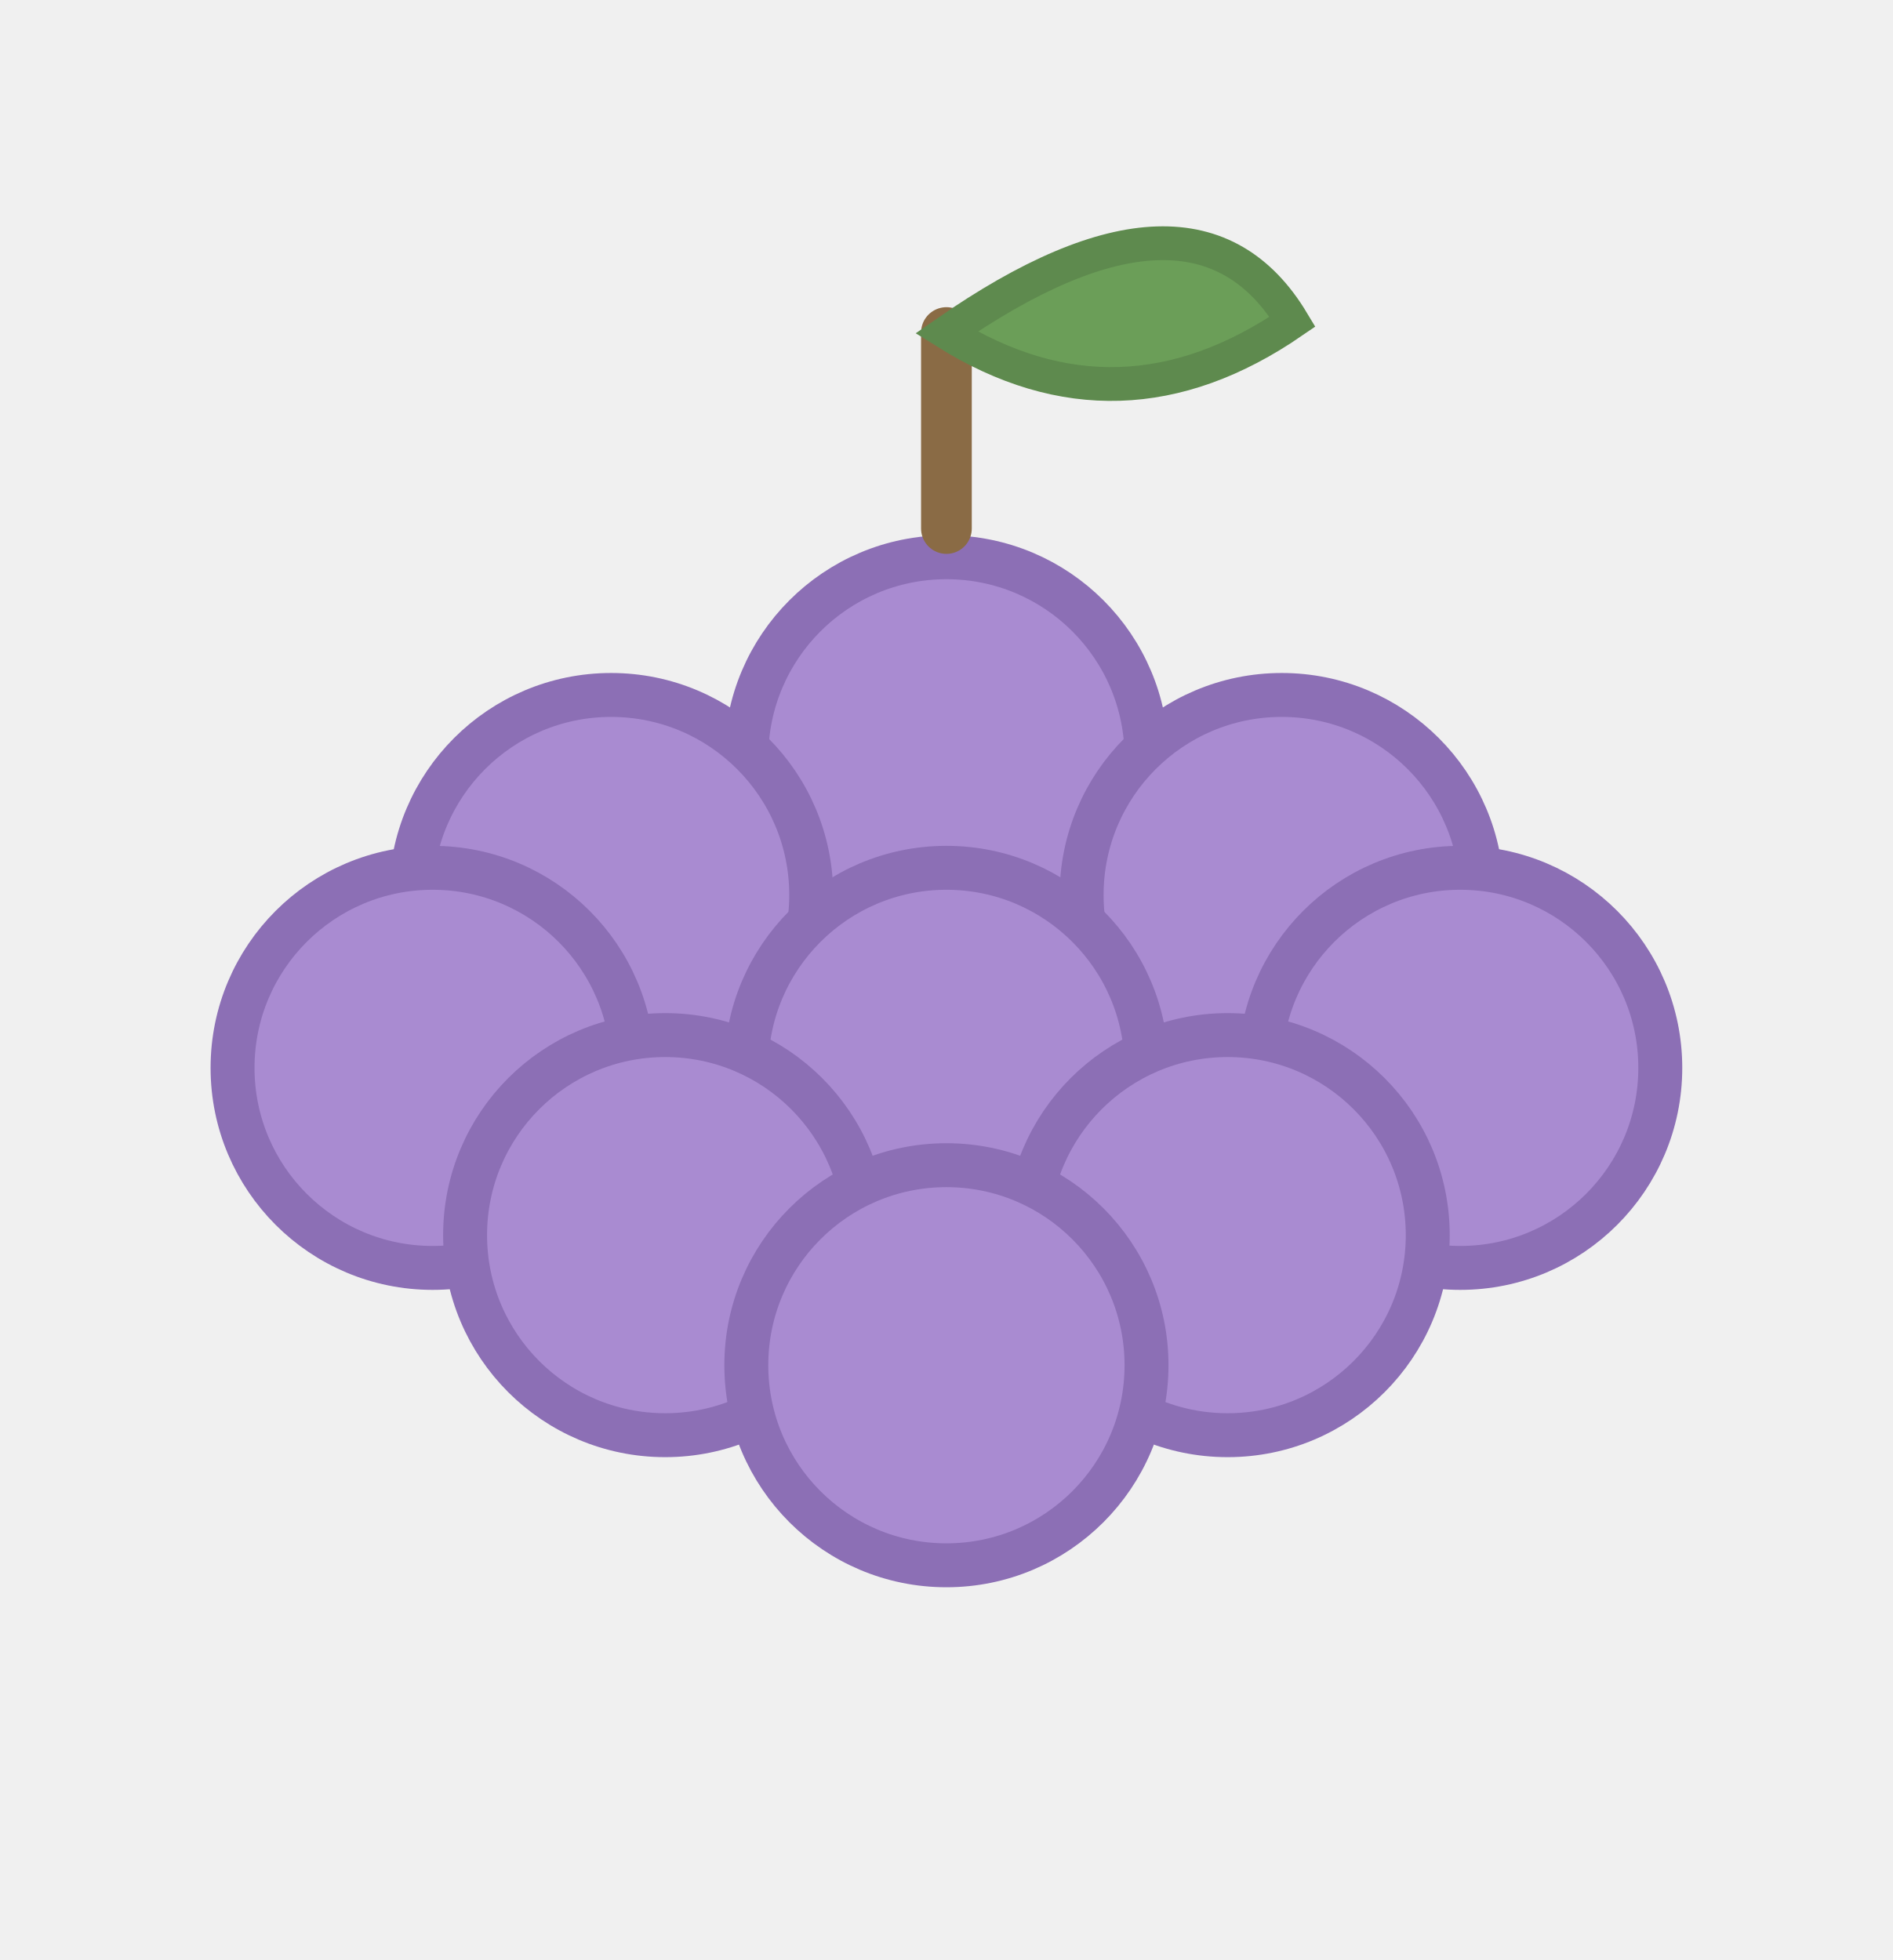
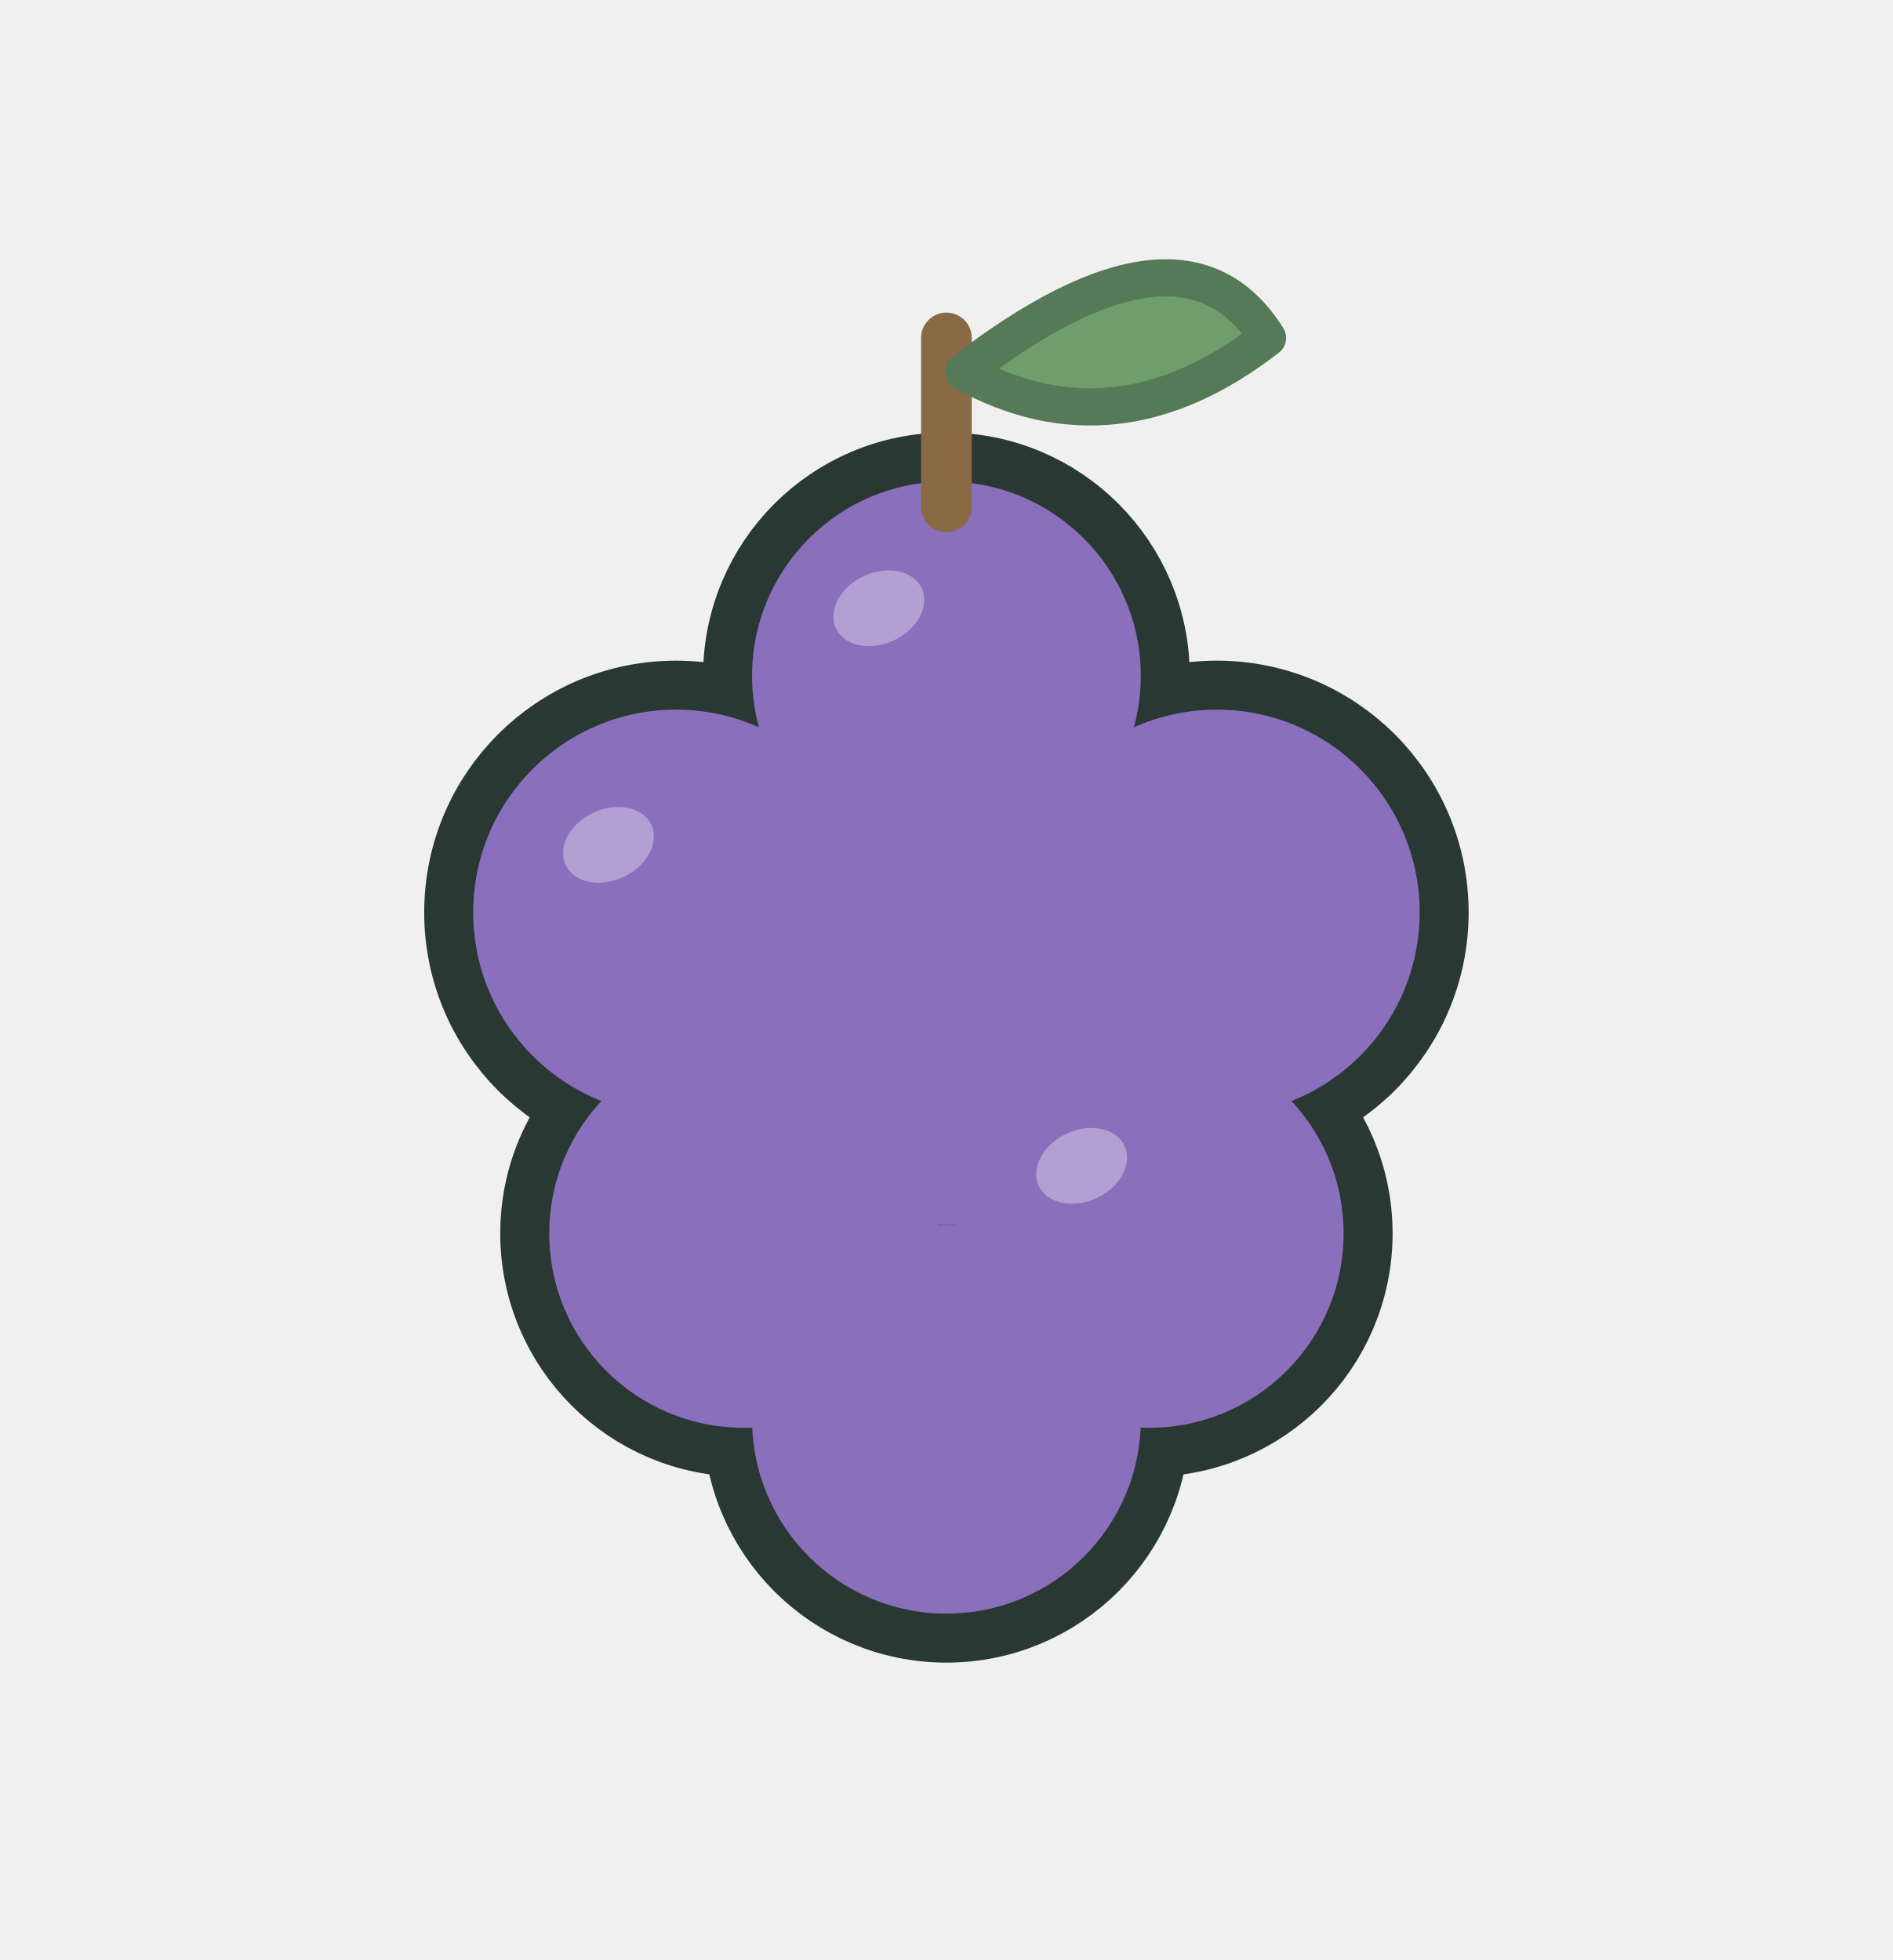
<svg xmlns="http://www.w3.org/2000/svg" viewBox="0 0 112 116" width="112" height="116">
  <g transform="translate(56,60) scale(1)">
-     <circle cx="0" cy="-15.18" r="11.84" fill="#A98BD1" stroke="#8C6FB5" stroke-width="2.6" />
-     <circle cx="19.84" cy="-7.03" r="11.84" fill="#A98BD1" stroke="#8C6FB5" stroke-width="2.6" />
-     <circle cx="-19.84" cy="-7.03" r="11.84" fill="#A98BD1" stroke="#8C6FB5" stroke-width="2.6" />
-     <circle cx="30.4" cy="3.2" r="11.84" fill="#A98BD1" stroke="#8C6FB5" stroke-width="2.6" />
-     <circle cx="0" cy="3.2" r="11.84" fill="#A98BD1" stroke="#8C6FB5" stroke-width="2.6" />
-     <circle cx="-30.4" cy="3.2" r="11.84" fill="#A98BD1" stroke="#8C6FB5" stroke-width="2.6" />
-     <circle cx="16.64" cy="13.1" r="11.84" fill="#A98BD1" stroke="#8C6FB5" stroke-width="2.6" />
-     <circle cx="-16.64" cy="13.1" r="11.84" fill="#A98BD1" stroke="#8C6FB5" stroke-width="2.6" />
-     <circle cx="0" cy="20.8" r="11.84" fill="#A98BD1" stroke="#8C6FB5" stroke-width="2.6" />
-     <path d="M0 -28.72 L0 -40.32" fill="none" stroke="#8A6B45" stroke-width="3" stroke-linecap="round" />
-     <path d="M0 -40.32 Q14.72 -50.56 20.48 -40.96 Q10.24 -33.92 0 -40.32 Z" fill="#6B9E58" stroke="#5E8A4E" stroke-width="2" />
+     <circle cx="0" cy="0" r="12.5" fill="#8A6FBC" stroke="#2A3833" stroke-width="5.8" stroke-linejoin="round" stroke-linecap="round" />
+     <circle cx="-16" cy="-6" r="12" fill="#8A6FBC" stroke="#2A3833" stroke-width="5.8" stroke-linejoin="round" stroke-linecap="round" />
+     <circle cx="16" cy="-6" r="12" fill="#8A6FBC" stroke="#2A3833" stroke-width="5.8" stroke-linejoin="round" stroke-linecap="round" />
+     <circle cx="0" cy="-20" r="11.5" fill="#8A6FBC" stroke="#2A3833" stroke-width="5.8" stroke-linejoin="round" stroke-linecap="round" />
+     <circle cx="-12" cy="13" r="11.5" fill="#8A6FBC" stroke="#2A3833" stroke-width="5.8" stroke-linejoin="round" stroke-linecap="round" />
+     <circle cx="12" cy="13" r="11.5" fill="#8A6FBC" stroke="#2A3833" stroke-width="5.8" stroke-linejoin="round" stroke-linecap="round" />
+     <circle cx="0" cy="24" r="11.5" fill="#8A6FBC" stroke="#2A3833" stroke-width="5.8" stroke-linejoin="round" stroke-linecap="round" />
+     <circle cx="0" cy="0" r="12.5" fill="#8A6FBC" />
+     <circle cx="-16" cy="-6" r="12" fill="#8A6FBC" />
+     <circle cx="16" cy="-6" r="12" fill="#8A6FBC" />
+     <circle cx="0" cy="-20" r="11.5" fill="#8A6FBC" />
+     <circle cx="-12" cy="13" r="11.5" fill="#8A6FBC" />
+     <circle cx="12" cy="13" r="11.5" fill="#8A6FBC" />
+     <circle cx="0" cy="24" r="11.5" fill="#8A6FBC" />
+     <ellipse cx="-20" cy="-10" rx="2.8" ry="2.1" transform="rotate(-25 -20 -10)" fill="#FFFFFF" opacity="0.34" />
+     <ellipse cx="-4" cy="-24" rx="2.8" ry="2.1" transform="rotate(-25 -4 -24)" fill="#FFFFFF" opacity="0.34" />
+     <ellipse cx="8" cy="9" rx="2.8" ry="2.1" transform="rotate(-25 8 9)" fill="#FFFFFF" opacity="0.34" />
+     <path d="M0 -30 L0 -40" fill="none" stroke="#8A6A45" stroke-width="3" stroke-linecap="round" />
+     <path d="M1 -38 Q14 -48 19 -40 Q10 -33 1 -38 Z" fill="#6E9E6B" stroke="#567a57" stroke-width="2.2" stroke-linejoin="round" />
  </g>
</svg>
